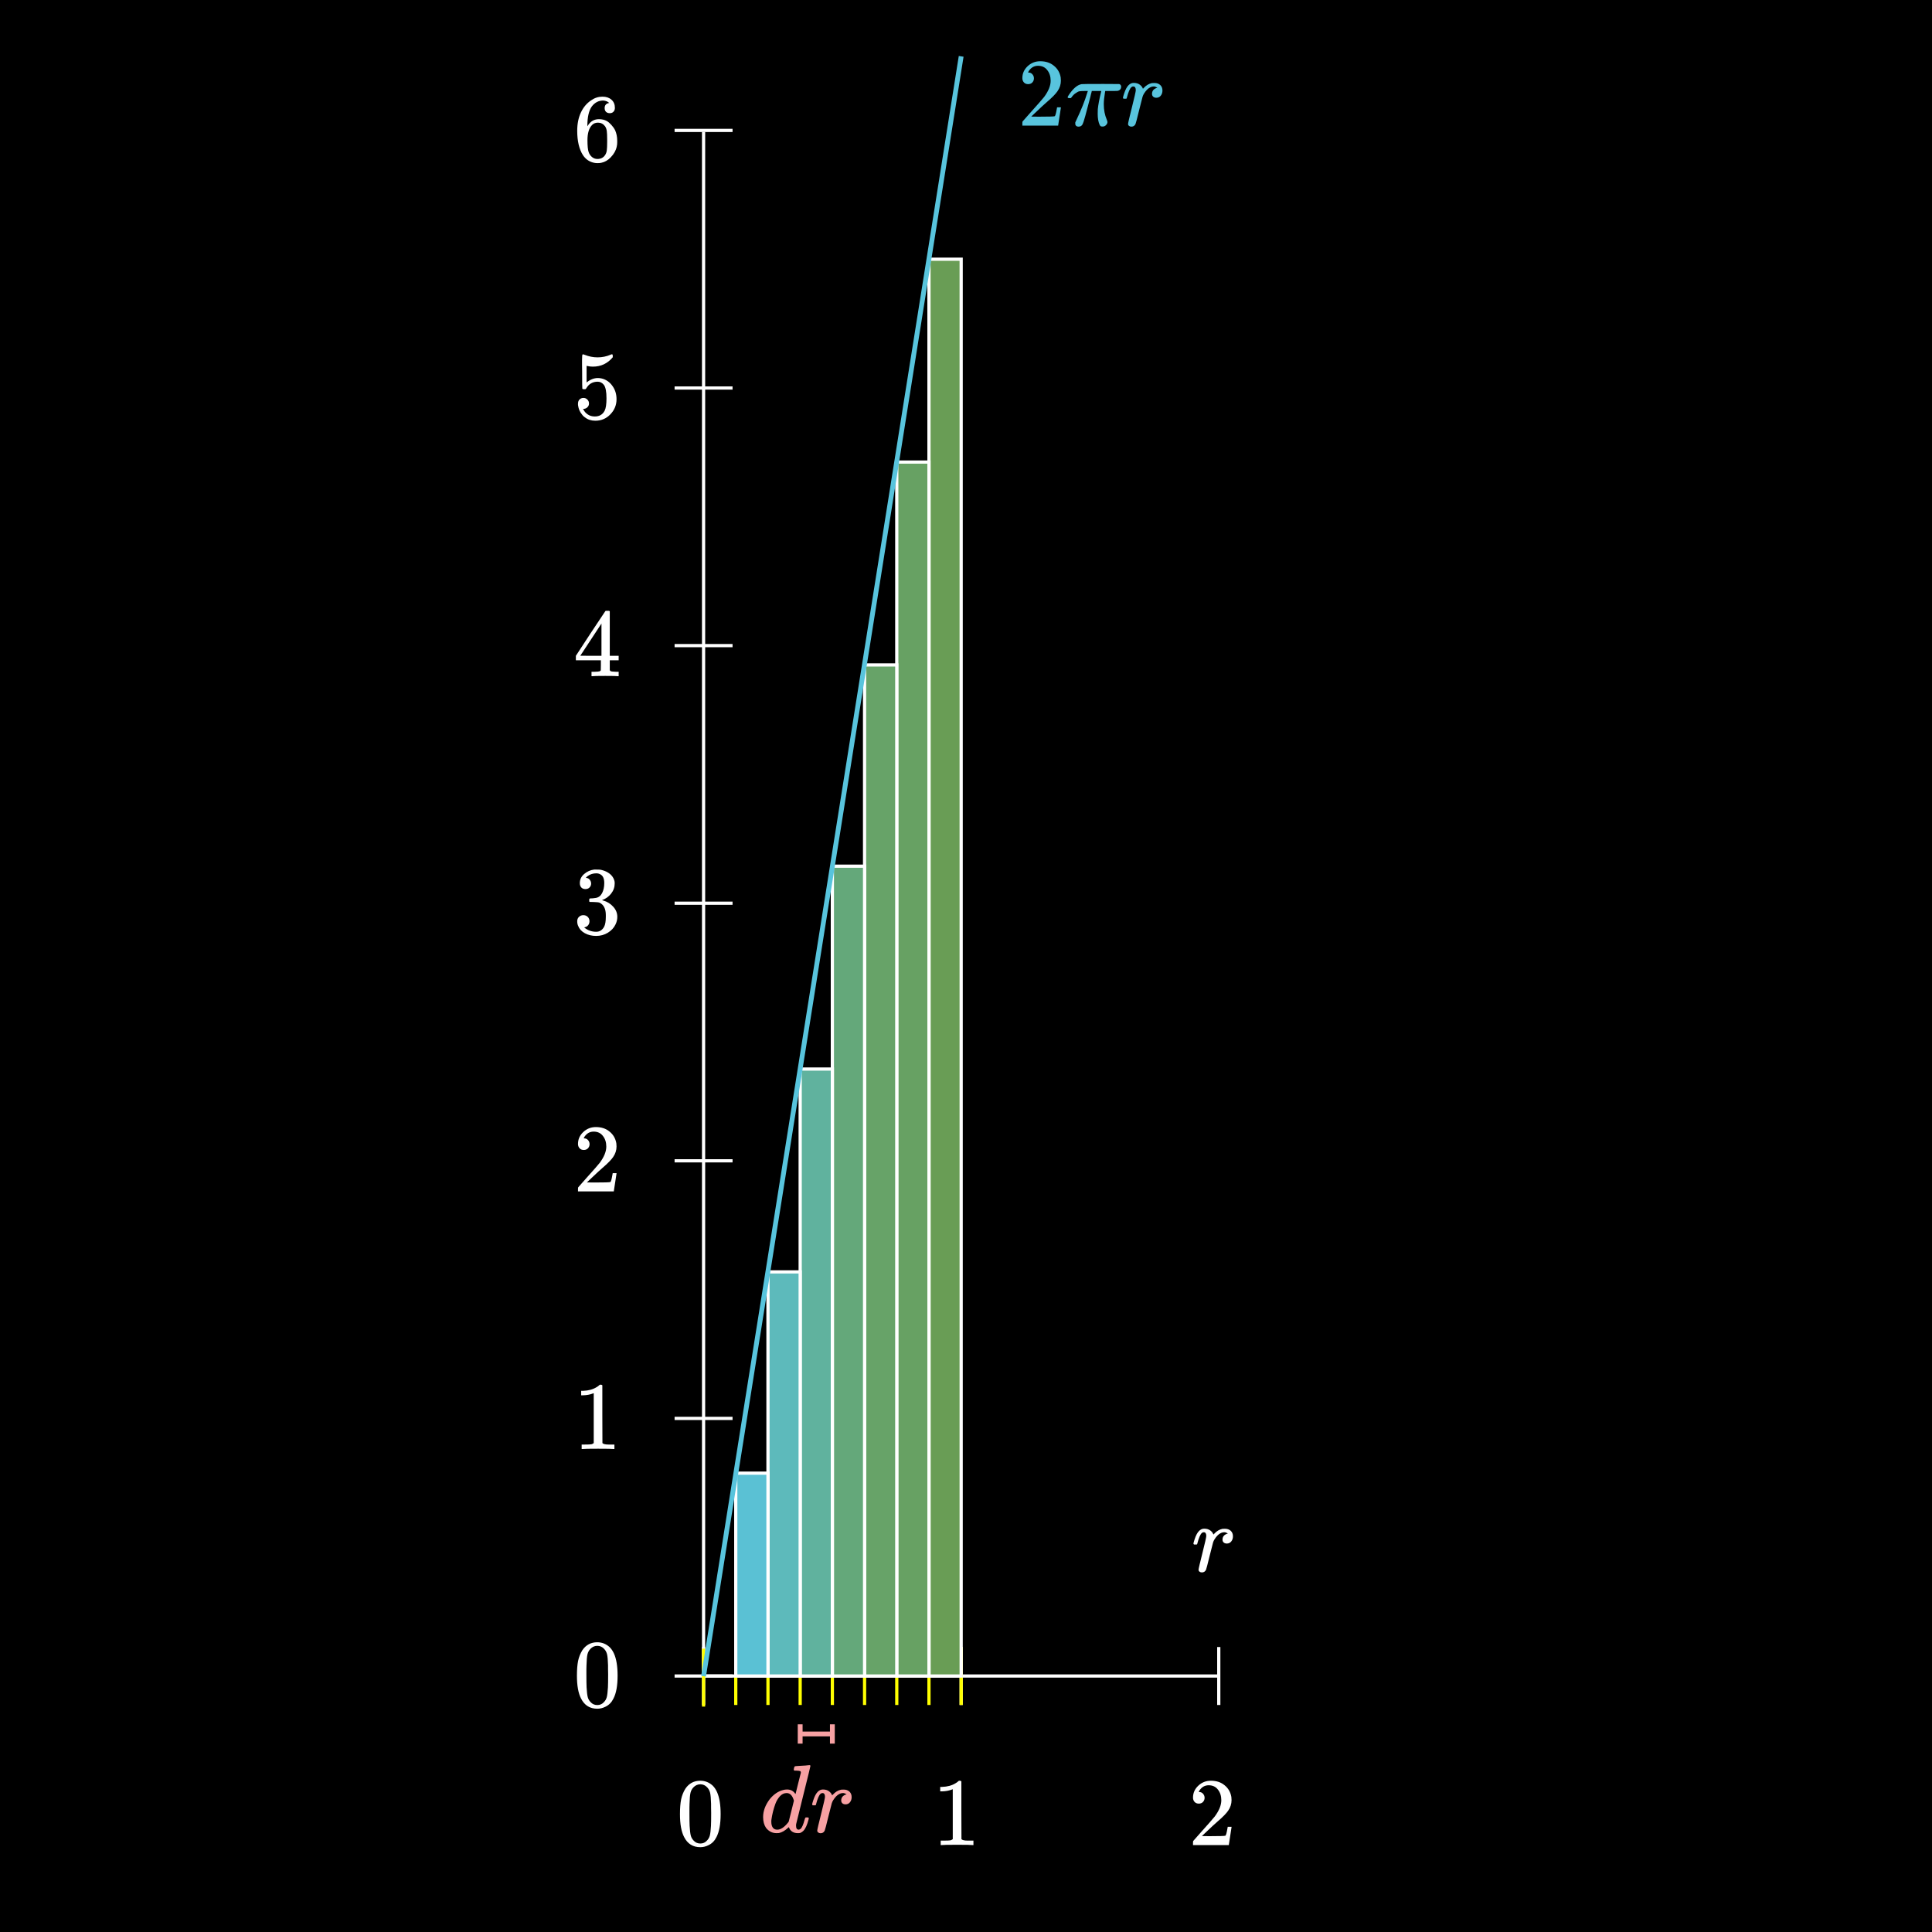
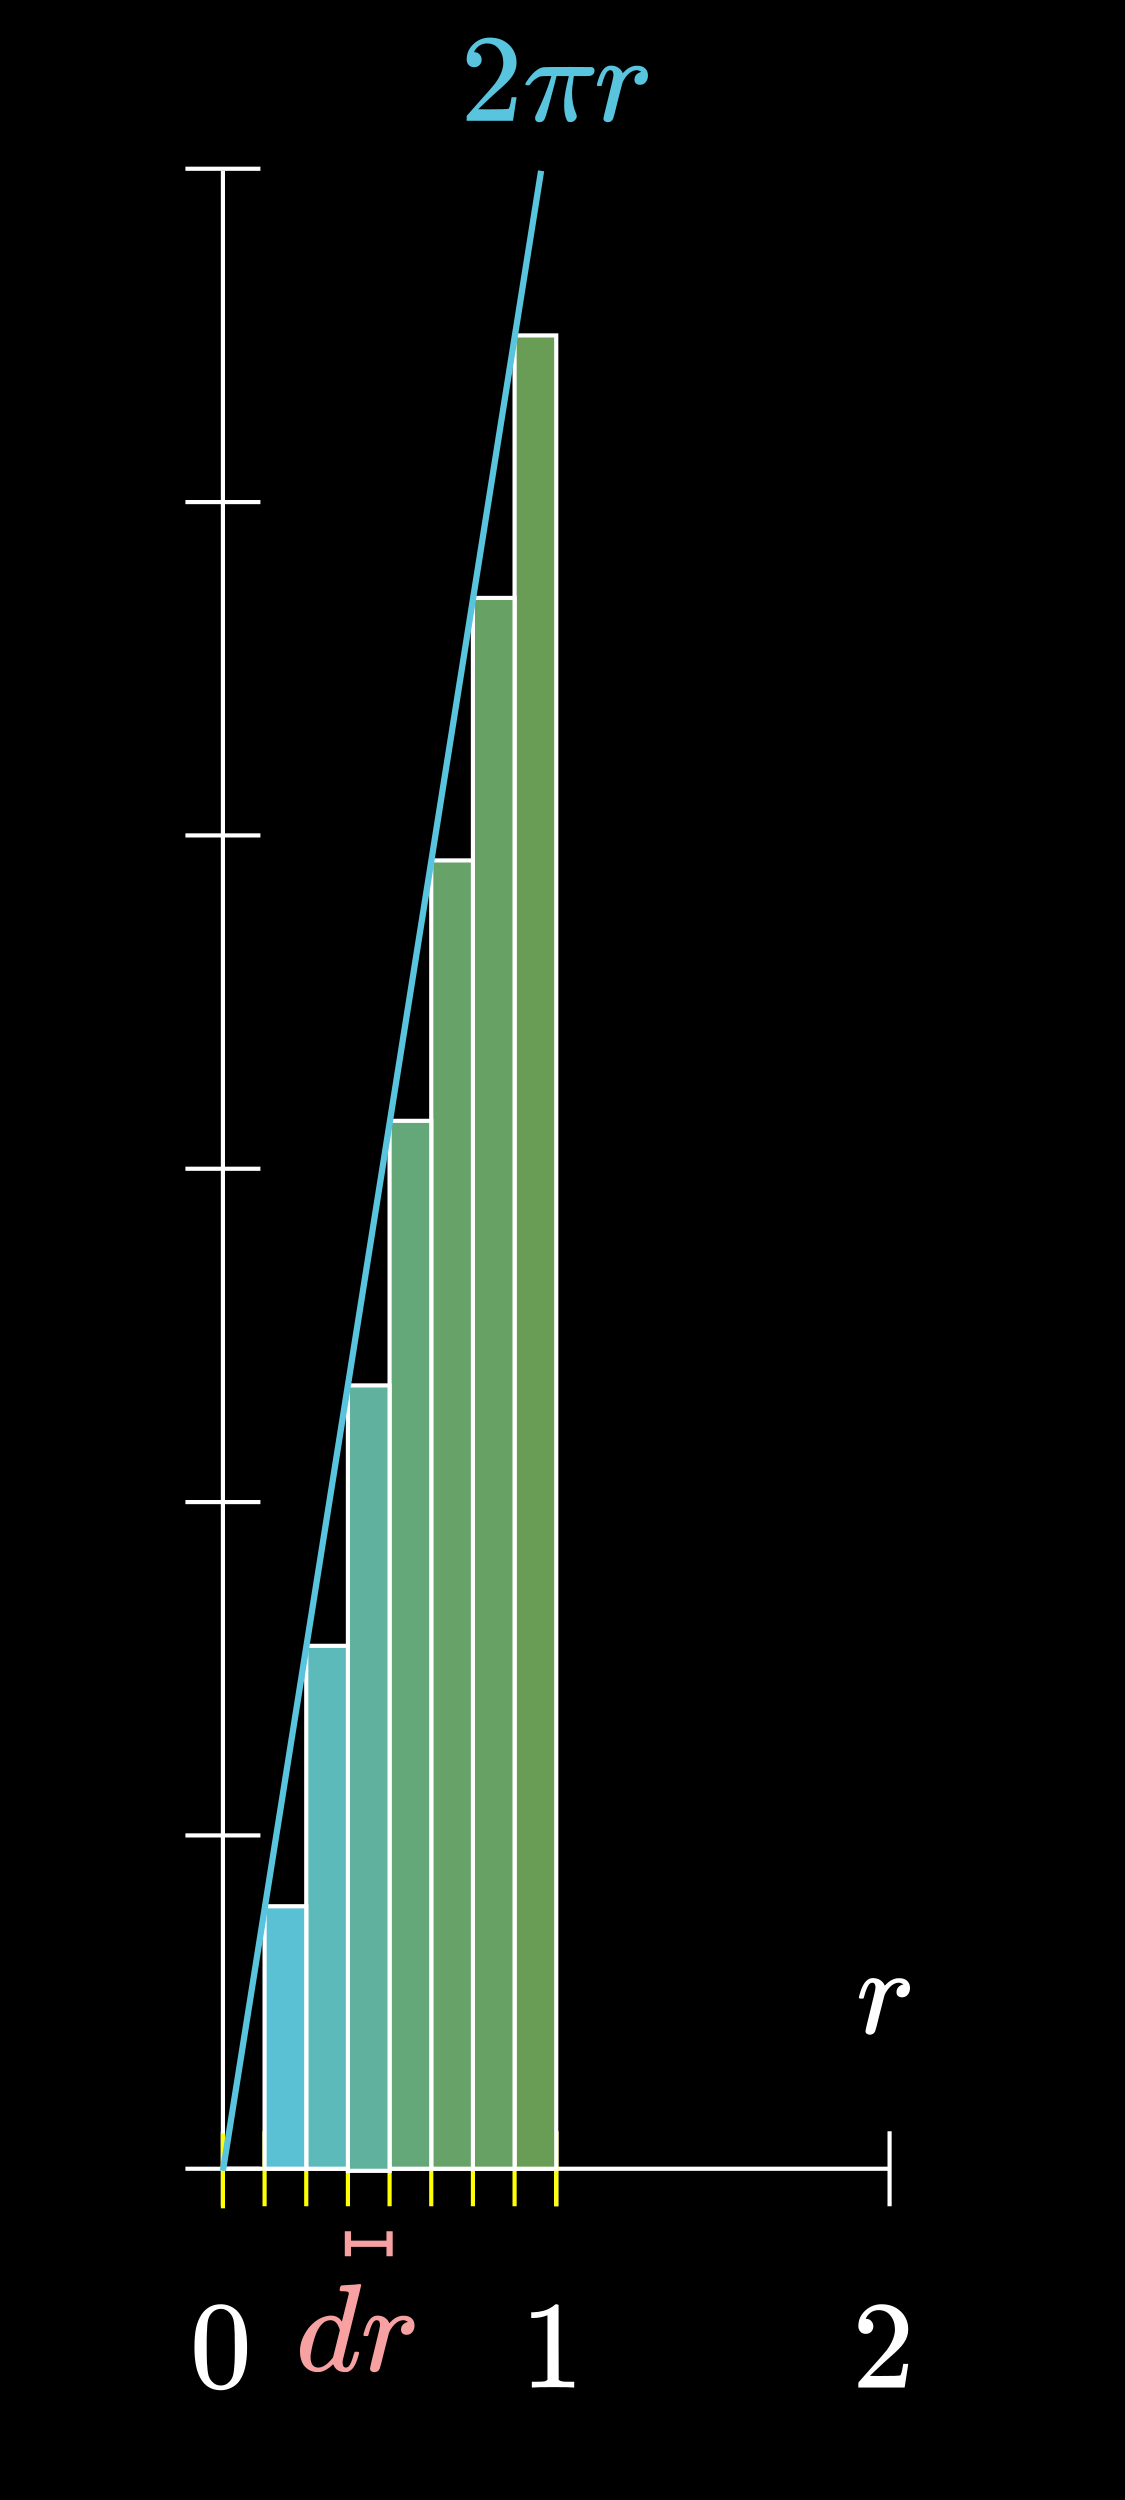
- <svg xmlns="http://www.w3.org/2000/svg" width="1200" height="1200" viewBox="0 0 1200 1200" fill="none">
-   <rect width="1200" height="1200" fill="black" />
-   <path d="M437 1041H757" stroke="white" stroke-width="2" />
-   <path d="M437 1041L437 82" stroke="white" stroke-width="2" />
-   <path d="M437 1023V1059" stroke="white" stroke-width="2" />
-   <path d="M757 1023V1059" stroke="white" stroke-width="2" />
-   <path d="M597 1023V1059" stroke="white" stroke-width="2" />
-   <path d="M419 1041H455" stroke="white" stroke-width="2" />
-   <path d="M419 881H455" stroke="white" stroke-width="2" />
-   <path d="M419 561H455" stroke="white" stroke-width="2" />
-   <path d="M419 241H455" stroke="white" stroke-width="2" />
-   <path d="M419 721H455" stroke="white" stroke-width="2" />
-   <path d="M419 401H455" stroke="white" stroke-width="2" />
-   <path d="M419 81H455" stroke="white" stroke-width="2" />
-   <path d="M746.48 976.66C745.92 976.66 745.44 976.5 745.04 976.18C744.64 975.9 744.44 975.5 744.44 974.98C744.44 974.46 745.24 971.02 746.84 964.66C748.44 958.3 749.24 954.76 749.24 954.04C749.24 952.48 748.72 951.7 747.68 951.7C747.24 951.7 746.86 951.84 746.54 952.12C745.58 952.88 744.62 955.1 743.66 958.78C743.66 958.82 743.64 958.9 743.6 959.02C743.56 959.1 743.52 959.16 743.48 959.2C743.48 959.2 743.46 959.22 743.42 959.26C743.38 959.3 743.3 959.32 743.18 959.32C743.1 959.32 743.02 959.32 742.94 959.32C742.86 959.32 742.7 959.32 742.46 959.32H741.62C741.38 959.08 741.26 958.9 741.26 958.78C741.26 958.46 741.52 957.52 742.04 955.96C742.8 953.64 743.7 951.96 744.74 950.92C745.7 949.96 746.76 949.48 747.92 949.48C749.48 949.48 750.76 949.86 751.76 950.62C752.64 951.3 753.22 952 753.5 952.72C753.58 952.96 753.64 953.1 753.68 953.14C753.72 953.14 753.88 952.98 754.16 952.66C755.64 951.02 757.34 950 759.26 949.6C759.5 949.56 760.02 949.54 760.82 949.54C762.3 949.54 763.5 949.96 764.42 950.8C765.34 951.64 765.8 952.78 765.8 954.22C765.8 955.5 765.44 956.58 764.72 957.46C764.04 958.3 763.12 958.72 761.96 958.72C761.2 958.72 760.56 958.5 760.04 958.06C759.56 957.62 759.32 957.04 759.32 956.32C759.32 954.36 760.44 953.08 762.68 952.48C761.8 951.96 761.08 951.7 760.52 951.7C759.68 951.7 758.88 951.9 758.12 952.3C756.8 952.94 755.54 954.22 754.34 956.14C753.94 956.78 753.64 957.44 753.44 958.12C753.24 958.8 752.56 961.46 751.4 966.1C750.04 971.7 749.26 974.68 749.06 975.04C748.54 976.12 747.68 976.66 746.48 976.66Z" fill="white" />
-   <path d="M744.6 1120.26C743.48 1120.26 742.6 1119.9 741.96 1119.18C741.32 1118.46 741 1117.58 741 1116.54C741 1113.66 742.08 1111.2 744.24 1109.16C746.44 1107.08 749.06 1106.04 752.1 1106.04C755.54 1106.04 758.38 1106.98 760.62 1108.86C762.9 1110.7 764.3 1113.12 764.82 1116.12C764.9 1116.84 764.94 1117.5 764.94 1118.1C764.94 1120.42 764.24 1122.6 762.84 1124.64C761.72 1126.32 759.46 1128.62 756.06 1131.54C754.62 1132.78 752.62 1134.62 750.06 1137.06L746.52 1140.42L751.08 1140.48C757.36 1140.48 760.7 1140.38 761.1 1140.18C761.26 1140.14 761.46 1139.72 761.7 1138.92C761.86 1138.48 762.14 1137.12 762.54 1134.84V1134.66H764.94V1134.84L763.26 1145.82V1146H741V1144.86C741 1144.06 741.04 1143.6 741.12 1143.48C741.16 1143.44 742.84 1141.54 746.16 1137.78C750.52 1132.94 753.32 1129.74 754.56 1128.18C757.24 1124.54 758.58 1121.2 758.58 1118.16C758.58 1115.52 757.88 1113.32 756.48 1111.56C755.12 1109.76 753.2 1108.86 750.72 1108.86C748.4 1108.86 746.52 1109.9 745.08 1111.98C745 1112.14 744.88 1112.36 744.72 1112.64C744.6 1112.84 744.54 1112.96 744.54 1113C744.54 1113.04 744.64 1113.06 744.84 1113.06C745.84 1113.06 746.64 1113.42 747.24 1114.14C747.88 1114.86 748.2 1115.7 748.2 1116.66C748.2 1117.66 747.86 1118.52 747.18 1119.24C746.54 1119.92 745.68 1120.26 744.6 1120.26Z" fill="white" />
-   <path d="M603.96 1146C603.28 1145.88 600.1 1145.82 594.42 1145.82C588.82 1145.82 585.68 1145.88 585 1146H584.28V1143.24H585.84C588.16 1143.24 589.66 1143.18 590.34 1143.06C590.66 1143.02 591.14 1142.78 591.78 1142.34V1111.32C591.7 1111.32 591.54 1111.38 591.3 1111.5C589.46 1112.22 587.4 1112.6 585.12 1112.64H583.98V1109.88H585.12C588.48 1109.76 591.28 1109 593.52 1107.6C594.24 1107.2 594.86 1106.74 595.38 1106.22C595.46 1106.1 595.7 1106.04 596.1 1106.04C596.5 1106.04 596.84 1106.16 597.12 1106.4V1124.34L597.18 1142.34C597.78 1142.94 599.08 1143.24 601.08 1143.24H603.06H604.62V1146H603.96Z" fill="white" />
-   <path d="M425.76 1110.9C428 1107.66 431.06 1106.04 434.94 1106.04C437.86 1106.04 440.42 1107.04 442.62 1109.04C443.7 1110.08 444.62 1111.44 445.38 1113.12C446.86 1116.44 447.6 1121 447.6 1126.8C447.6 1133 446.74 1137.74 445.02 1141.02C443.9 1143.34 442.26 1145.02 440.1 1146.06C438.42 1146.9 436.72 1147.32 435 1147.32C430.4 1147.32 427.04 1145.22 424.92 1141.02C423.2 1137.74 422.34 1133 422.34 1126.8C422.34 1123.08 422.58 1120.02 423.06 1117.62C423.58 1115.18 424.48 1112.94 425.76 1110.9ZM439.26 1110.18C438.1 1108.9 436.68 1108.26 435 1108.26C433.32 1108.26 431.88 1108.9 430.68 1110.18C429.8 1111.1 429.2 1112.22 428.88 1113.54C428.56 1114.86 428.36 1117.14 428.28 1120.38C428.28 1120.62 428.26 1121.4 428.22 1122.72C428.22 1124.04 428.22 1125.14 428.22 1126.02C428.22 1129.86 428.26 1132.54 428.34 1134.06C428.5 1136.86 428.74 1138.88 429.06 1140.12C429.38 1141.32 429.98 1142.36 430.86 1143.24C431.94 1144.44 433.32 1145.04 435 1145.04C436.64 1145.04 438 1144.44 439.08 1143.24C439.96 1142.36 440.56 1141.32 440.88 1140.12C441.2 1138.88 441.44 1136.86 441.6 1134.06C441.68 1132.54 441.72 1129.86 441.72 1126.02C441.72 1125.14 441.7 1124.04 441.66 1122.72C441.66 1121.4 441.66 1120.62 441.66 1120.38C441.58 1117.14 441.38 1114.86 441.06 1113.54C440.74 1112.22 440.14 1111.1 439.26 1110.18Z" fill="white" />
-   <path d="M361.76 1024.9C364 1021.66 367.06 1020.04 370.94 1020.04C373.86 1020.04 376.42 1021.04 378.62 1023.04C379.7 1024.08 380.62 1025.44 381.38 1027.12C382.86 1030.44 383.6 1035 383.6 1040.8C383.6 1047 382.74 1051.74 381.02 1055.02C379.9 1057.34 378.26 1059.02 376.1 1060.06C374.42 1060.9 372.72 1061.32 371 1061.32C366.4 1061.32 363.04 1059.22 360.92 1055.02C359.2 1051.74 358.34 1047 358.34 1040.8C358.34 1037.08 358.58 1034.02 359.06 1031.62C359.58 1029.18 360.48 1026.94 361.76 1024.9ZM375.26 1024.18C374.1 1022.9 372.68 1022.26 371 1022.26C369.32 1022.26 367.88 1022.9 366.68 1024.18C365.8 1025.1 365.2 1026.22 364.88 1027.54C364.56 1028.86 364.36 1031.14 364.28 1034.38C364.28 1034.62 364.26 1035.4 364.22 1036.72C364.22 1038.04 364.22 1039.14 364.22 1040.02C364.22 1043.86 364.26 1046.54 364.34 1048.06C364.5 1050.86 364.74 1052.88 365.06 1054.12C365.38 1055.32 365.98 1056.36 366.86 1057.24C367.94 1058.44 369.32 1059.04 371 1059.04C372.64 1059.04 374 1058.44 375.08 1057.24C375.96 1056.36 376.56 1055.32 376.88 1054.12C377.2 1052.88 377.44 1050.86 377.6 1048.06C377.68 1046.54 377.72 1043.86 377.72 1040.02C377.72 1039.14 377.7 1038.04 377.66 1036.72C377.66 1035.4 377.66 1034.62 377.66 1034.38C377.58 1031.14 377.38 1028.86 377.06 1027.54C376.74 1026.22 376.14 1025.1 375.26 1024.18Z" fill="white" />
-   <path d="M380.96 900C380.28 899.88 377.1 899.82 371.42 899.82C365.82 899.82 362.68 899.88 362 900H361.28V897.24H362.84C365.16 897.24 366.66 897.18 367.34 897.06C367.66 897.02 368.14 896.78 368.78 896.34V865.32C368.7 865.32 368.54 865.38 368.3 865.5C366.46 866.22 364.4 866.6 362.12 866.64H360.98V863.88H362.12C365.48 863.76 368.28 863 370.52 861.6C371.24 861.2 371.86 860.74 372.38 860.22C372.46 860.1 372.7 860.04 373.1 860.04C373.5 860.04 373.84 860.16 374.12 860.4V878.34L374.18 896.34C374.78 896.94 376.08 897.24 378.08 897.24H380.06H381.62V900H380.96Z" fill="white" />
-   <path d="M362.6 714.26C361.48 714.26 360.6 713.9 359.96 713.18C359.32 712.46 359 711.58 359 710.54C359 707.66 360.08 705.2 362.24 703.16C364.44 701.08 367.06 700.04 370.1 700.04C373.54 700.04 376.38 700.98 378.62 702.86C380.9 704.7 382.3 707.12 382.82 710.12C382.9 710.84 382.94 711.5 382.94 712.1C382.94 714.42 382.24 716.6 380.84 718.64C379.72 720.32 377.46 722.62 374.06 725.54C372.62 726.78 370.62 728.62 368.06 731.06L364.52 734.42L369.08 734.48C375.36 734.48 378.7 734.38 379.1 734.18C379.26 734.14 379.46 733.72 379.7 732.92C379.86 732.48 380.14 731.12 380.54 728.84V728.66H382.94V728.84L381.26 739.82V740H359V738.86C359 738.06 359.04 737.6 359.12 737.48C359.16 737.44 360.84 735.54 364.16 731.78C368.52 726.94 371.32 723.74 372.56 722.18C375.24 718.54 376.58 715.2 376.58 712.16C376.58 709.52 375.88 707.32 374.48 705.56C373.12 703.76 371.2 702.86 368.72 702.86C366.4 702.86 364.52 703.9 363.08 705.98C363 706.14 362.88 706.36 362.72 706.64C362.6 706.84 362.54 706.96 362.54 707C362.54 707.04 362.64 707.06 362.84 707.06C363.84 707.06 364.64 707.42 365.24 708.14C365.88 708.86 366.2 709.7 366.2 710.66C366.2 711.66 365.86 712.52 365.18 713.24C364.54 713.92 363.68 714.26 362.6 714.26Z" fill="white" />
-   <path d="M363.62 552.22C362.54 552.22 361.68 551.88 361.04 551.2C360.44 550.52 360.14 549.64 360.14 548.56C360.14 546.28 361.04 544.38 362.84 542.86C364.64 541.3 366.72 540.38 369.08 540.1H369.98C371.38 540.1 372.26 540.12 372.62 540.16C373.94 540.36 375.28 540.78 376.64 541.42C379.28 542.74 380.94 544.62 381.62 547.06C381.74 547.46 381.8 548 381.8 548.68C381.8 551.04 381.06 553.16 379.58 555.04C378.14 556.88 376.32 558.2 374.12 559C373.92 559.08 373.92 559.14 374.12 559.18C374.2 559.22 374.4 559.28 374.72 559.36C377.16 560.04 379.22 561.32 380.9 563.2C382.58 565.04 383.42 567.14 383.42 569.5C383.42 571.14 383.04 572.72 382.28 574.24C381.32 576.28 379.74 577.98 377.54 579.34C375.38 580.66 372.96 581.32 370.28 581.32C367.64 581.32 365.3 580.76 363.26 579.64C361.22 578.52 359.84 577.02 359.12 575.14C358.72 574.3 358.52 573.32 358.52 572.2C358.52 571.08 358.88 570.18 359.6 569.5C360.36 568.78 361.26 568.42 362.3 568.42C363.42 568.42 364.34 568.78 365.06 569.5C365.78 570.22 366.14 571.12 366.14 572.2C366.14 573.12 365.88 573.92 365.36 574.6C364.84 575.28 364.14 575.72 363.26 575.92L362.84 576.04C365 577.84 367.48 578.74 370.28 578.74C372.48 578.74 374.14 577.68 375.26 575.56C375.94 574.24 376.28 572.22 376.28 569.5V568.3C376.28 564.5 375 561.96 372.44 560.68C371.84 560.44 370.62 560.3 368.78 560.26L366.26 560.2L366.08 560.08C366 559.96 365.96 559.64 365.96 559.12C365.96 558.64 366.02 558.34 366.14 558.22C366.26 558.1 366.36 558.04 366.44 558.04C367.56 558.04 368.72 557.94 369.92 557.74C371.68 557.5 373.02 556.52 373.94 554.8C374.86 553.04 375.32 550.94 375.32 548.5C375.32 545.9 374.62 544.16 373.22 543.28C372.38 542.72 371.44 542.44 370.4 542.44C368.4 542.44 366.64 542.98 365.12 544.06C364.96 544.14 364.78 544.28 364.58 544.48C364.38 544.64 364.22 544.8 364.1 544.96L363.92 545.2C364.04 545.24 364.18 545.28 364.34 545.32C365.14 545.4 365.8 545.78 366.32 546.46C366.88 547.14 367.16 547.92 367.16 548.8C367.16 549.76 366.82 550.58 366.14 551.26C365.5 551.9 364.66 552.22 363.62 552.22Z" fill="white" />
-   <path d="M383.72 420C383.16 419.88 380.58 419.82 375.98 419.82C371.18 419.82 368.5 419.88 367.94 420H367.4V417.24H369.26C370.98 417.2 372.04 417.1 372.44 416.94C372.76 416.86 373 416.66 373.16 416.34C373.2 416.26 373.22 415.18 373.22 413.1V410.1H357.68V407.34L366.74 393.48C372.86 384.2 375.96 379.54 376.04 379.5C376.12 379.42 376.54 379.38 377.3 379.38H378.38L378.74 379.74V407.34H384.26V410.1H378.74V413.16C378.74 414.8 378.74 415.76 378.74 416.04C378.78 416.32 378.9 416.56 379.1 416.76C379.42 417.04 380.56 417.2 382.52 417.24H384.26V420H383.72ZM373.58 407.34V387.3L360.44 407.28L366.98 407.34H373.58Z" fill="white" />
-   <path d="M362.42 247.16C363.38 247.16 364.18 247.5 364.82 248.18C365.5 248.82 365.84 249.64 365.84 250.64C365.84 251.56 365.5 252.34 364.82 252.98C364.14 253.62 363.38 253.94 362.54 253.94H362.12L362.3 254.24C362.9 255.52 363.82 256.58 365.06 257.42C366.3 258.26 367.76 258.68 369.44 258.68C372.28 258.68 374.32 257.48 375.56 255.08C376.32 253.6 376.7 251.04 376.7 247.4C376.7 243.28 376.16 240.5 375.08 239.06C374.04 237.74 372.76 237.08 371.24 237.08C368.12 237.08 365.76 238.44 364.16 241.16C364 241.44 363.84 241.62 363.68 241.7C363.56 241.74 363.28 241.76 362.84 241.76C362.16 241.76 361.78 241.64 361.7 241.4C361.62 241.24 361.58 237.74 361.58 230.9C361.58 229.7 361.56 228.28 361.52 226.64C361.52 225 361.52 223.96 361.52 223.52C361.52 221.28 361.64 220.16 361.88 220.16C361.96 220.08 362.04 220.04 362.12 220.04L363.2 220.4C365.8 221.44 368.46 221.96 371.18 221.96C374.02 221.96 376.74 221.4 379.34 220.28C379.66 220.12 379.92 220.04 380.12 220.04C380.44 220.04 380.6 220.4 380.6 221.12V221.9C377.36 225.78 373.26 227.72 368.3 227.72C367.06 227.72 365.94 227.6 364.94 227.36L364.34 227.24V237.56C366.62 235.72 368.96 234.8 371.36 234.8C372.12 234.8 372.94 234.9 373.82 235.1C376.5 235.78 378.68 237.3 380.36 239.66C382.08 242.02 382.94 244.78 382.94 247.94C382.94 251.58 381.66 254.72 379.1 257.36C376.58 260 373.46 261.32 369.74 261.32C367.22 261.32 365.08 260.62 363.32 259.22C362.56 258.74 361.9 258.08 361.34 257.24C360.14 255.8 359.38 254.02 359.06 251.9C359.06 251.78 359.04 251.6 359 251.36C359 251.08 359 250.88 359 250.76C359 249.64 359.32 248.76 359.96 248.12C360.6 247.48 361.42 247.16 362.42 247.16Z" fill="white" />
-   <path d="M378.38 63.94C377.5 63.06 376.26 62.56 374.66 62.44C371.86 62.44 369.52 63.64 367.64 66.04C365.76 68.64 364.82 72.68 364.82 78.16L364.88 78.4L365.36 77.62C367 75.22 369.22 74.02 372.02 74.02C373.86 74.02 375.48 74.4 376.88 75.16C377.84 75.72 378.8 76.54 379.76 77.62C380.72 78.66 381.5 79.78 382.1 80.98C382.94 82.94 383.36 85.08 383.36 87.4V88.48C383.36 89.4 383.26 90.26 383.06 91.06C382.58 93.42 381.34 95.64 379.34 97.72C377.62 99.52 375.7 100.64 373.58 101.08C372.94 101.24 372.14 101.32 371.18 101.32C370.42 101.32 369.74 101.26 369.14 101.14C366.18 100.58 363.82 98.98 362.06 96.34C359.7 92.62 358.52 87.58 358.52 81.22C358.52 76.9 359.28 73.12 360.8 69.88C362.32 66.64 364.44 64.12 367.16 62.32C369.32 60.8 371.66 60.04 374.18 60.04C376.5 60.04 378.36 60.66 379.76 61.9C381.2 63.14 381.92 64.84 381.92 67C381.92 68 381.62 68.8 381.02 69.4C380.46 70 379.7 70.3 378.74 70.3C377.78 70.3 377 70.02 376.4 69.46C375.84 68.9 375.56 68.12 375.56 67.12C375.56 65.32 376.5 64.26 378.38 63.94ZM375.74 78.34C374.62 76.9 373.18 76.18 371.42 76.18C369.94 76.18 368.74 76.64 367.82 77.56C365.86 79.52 364.88 82.68 364.88 87.04C364.88 90.6 365.12 93.06 365.6 94.42C366 95.62 366.68 96.64 367.64 97.48C368.6 98.32 369.74 98.74 371.06 98.74C373.1 98.74 374.66 97.98 375.74 96.46C376.34 95.62 376.72 94.62 376.88 93.46C377.04 92.3 377.12 90.62 377.12 88.42V87.46V86.5C377.12 84.22 377.04 82.5 376.88 81.34C376.72 80.18 376.34 79.18 375.74 78.34Z" fill="white" />
-   <path d="M437 1024V1060" stroke="#FFFF00" stroke-width="2" />
-   <path d="M457 1023V1059" stroke="#FFFF00" stroke-width="2" />
-   <path d="M577 1023V1059" stroke="#FFFF00" stroke-width="2" />
-   <path d="M477 1023V1059" stroke="#FFFF00" stroke-width="2" />
-   <path d="M597 1023V1059" stroke="#FFFF00" stroke-width="2" />
-   <path d="M497 1023V1059" stroke="#FFFF00" stroke-width="2" />
-   <path d="M517 1023V1059" stroke="#FFFF00" stroke-width="2" />
-   <path d="M537 1023V1059" stroke="#FFFF00" stroke-width="2" />
-   <path d="M557 1023V1059" stroke="#FFFF00" stroke-width="2" />
-   <rect x="577" y="161" width="20" height="880" fill="#699D55" stroke="white" stroke-width="2" />
-   <rect x="557" y="287" width="20" height="754" fill="#67A163" stroke="white" stroke-width="2" />
-   <rect x="537" y="413" width="20" height="628" fill="#67A368" stroke="white" stroke-width="2" />
-   <rect x="517" y="538" width="20" height="503" fill="#64A87A" stroke="white" stroke-width="2" />
-   <rect x="497" y="664" width="20" height="377" fill="#60B29E" stroke="white" stroke-width="2" />
-   <rect x="477" y="790" width="20" height="251" fill="#5DBABB" stroke="white" stroke-width="2" />
-   <rect x="457" y="915" width="20" height="126" fill="#5AC1D4" stroke="white" stroke-width="2" />
-   <path d="M497 1083V1071V1077H517V1083V1071" stroke="#F7A1A3" stroke-width="3" />
-   <path d="M498.28 1096.72C498.88 1096.68 499.56 1096.64 500.32 1096.6C501.08 1096.52 501.64 1096.46 502 1096.42C502.4 1096.38 502.62 1096.36 502.66 1096.36C503.14 1096.36 503.38 1096.52 503.38 1096.84C503.38 1097.12 501.9 1103.18 498.94 1115.02C496.02 1126.82 494.54 1132.82 494.5 1133.02C494.46 1133.22 494.44 1133.52 494.44 1133.92C494.44 1135.6 495 1136.44 496.12 1136.44C496.48 1136.4 496.88 1136.22 497.32 1135.9C498.16 1135.1 498.98 1133.18 499.78 1130.14C500.02 1129.34 500.22 1128.92 500.38 1128.88C500.46 1128.84 500.66 1128.82 500.98 1128.82H501.22C501.98 1128.82 502.36 1128.98 502.36 1129.3C502.36 1129.46 502.3 1129.78 502.18 1130.26C501.3 1133.62 500.22 1135.94 498.94 1137.22C498.42 1137.74 497.78 1138.16 497.02 1138.48C496.7 1138.56 496.22 1138.6 495.58 1138.6C493.06 1138.6 491.3 1137.62 490.3 1135.66C490.1 1135.14 490 1134.9 490 1134.94C489.96 1134.9 489.88 1134.92 489.76 1135C489.68 1135.08 489.6 1135.16 489.52 1135.24C487.6 1137.04 485.7 1138.14 483.82 1138.54C483.58 1138.58 483.08 1138.6 482.32 1138.6C479.68 1138.6 477.5 1137.5 475.78 1135.3C474.58 1133.54 473.98 1131.3 473.98 1128.58C473.98 1124.86 475.34 1121.18 478.06 1117.54C480.54 1114.5 483.3 1112.6 486.34 1111.84C487.18 1111.6 488 1111.48 488.8 1111.48C491 1111.48 492.68 1112.32 493.84 1114C494.04 1114.24 494.14 1114.32 494.14 1114.24C494.18 1114.08 494.72 1111.9 495.76 1107.7C496.84 1103.46 497.4 1101.24 497.44 1101.04C497.44 1100.56 497.32 1100.24 497.08 1100.08C496.64 1099.92 495.84 1099.82 494.68 1099.78H493.42C493.18 1099.54 493.04 1099.38 493 1099.3C493 1099.22 493.06 1098.84 493.18 1098.16C493.38 1097.4 493.64 1097.02 493.96 1097.02C494 1097.02 494.2 1097 494.56 1096.96C494.96 1096.92 495.5 1096.88 496.18 1096.84C496.9 1096.8 497.6 1096.76 498.28 1096.72ZM493.12 1118.44C492.24 1115.28 490.74 1113.7 488.62 1113.7C487.02 1113.7 485.6 1114.38 484.36 1115.74C483.16 1117.1 482.24 1118.66 481.6 1120.42C480.44 1123.58 479.62 1126.86 479.14 1130.26C479.14 1130.38 479.12 1130.6 479.08 1130.92C479.08 1131.24 479.08 1131.48 479.08 1131.64C479.08 1133.08 479.38 1134.24 479.98 1135.12C480.62 1136 481.54 1136.44 482.74 1136.44C484.86 1136.44 487.08 1135 489.4 1132.12L489.88 1131.46C490.24 1130.02 490.78 1127.86 491.5 1124.98C492.22 1122.06 492.76 1119.88 493.12 1118.44ZM509.652 1138.66C509.092 1138.66 508.612 1138.5 508.212 1138.18C507.812 1137.9 507.612 1137.5 507.612 1136.98C507.612 1136.46 508.412 1133.02 510.012 1126.66C511.612 1120.3 512.412 1116.76 512.412 1116.04C512.412 1114.48 511.892 1113.7 510.852 1113.7C510.412 1113.7 510.032 1113.84 509.712 1114.12C508.752 1114.88 507.792 1117.1 506.832 1120.78C506.832 1120.82 506.812 1120.9 506.772 1121.02C506.732 1121.1 506.692 1121.16 506.652 1121.2C506.652 1121.2 506.632 1121.22 506.592 1121.26C506.552 1121.3 506.472 1121.32 506.352 1121.32C506.272 1121.32 506.192 1121.32 506.112 1121.32C506.032 1121.32 505.872 1121.32 505.632 1121.32H504.792C504.552 1121.08 504.432 1120.9 504.432 1120.78C504.432 1120.46 504.692 1119.52 505.212 1117.96C505.972 1115.64 506.872 1113.96 507.912 1112.92C508.872 1111.96 509.932 1111.48 511.092 1111.48C512.652 1111.48 513.932 1111.86 514.932 1112.62C515.812 1113.3 516.392 1114 516.672 1114.72C516.752 1114.96 516.812 1115.1 516.852 1115.14C516.892 1115.14 517.052 1114.98 517.332 1114.66C518.812 1113.02 520.512 1112 522.432 1111.6C522.672 1111.56 523.192 1111.54 523.992 1111.54C525.472 1111.54 526.672 1111.96 527.592 1112.8C528.512 1113.64 528.972 1114.78 528.972 1116.22C528.972 1117.5 528.612 1118.58 527.892 1119.46C527.212 1120.3 526.292 1120.72 525.132 1120.72C524.372 1120.72 523.732 1120.5 523.212 1120.06C522.732 1119.62 522.492 1119.04 522.492 1118.32C522.492 1116.36 523.612 1115.08 525.852 1114.48C524.972 1113.96 524.252 1113.7 523.692 1113.7C522.852 1113.7 522.052 1113.9 521.292 1114.3C519.972 1114.94 518.712 1116.22 517.512 1118.14C517.112 1118.78 516.812 1119.44 516.612 1120.12C516.412 1120.8 515.732 1123.46 514.572 1128.1C513.212 1133.7 512.432 1136.68 512.232 1137.04C511.712 1138.12 510.852 1138.66 509.652 1138.66Z" fill="#F7A1A3" />
-   <path d="M437 1041.13L597 35" stroke="#58C4DD" stroke-width="3" />
-   <path d="M638.6 52.26C637.48 52.26 636.6 51.9 635.96 51.18C635.32 50.46 635 49.58 635 48.54C635 45.66 636.08 43.2 638.24 41.16C640.44 39.08 643.06 38.04 646.1 38.04C649.54 38.04 652.38 38.98 654.62 40.86C656.9 42.7 658.3 45.12 658.82 48.12C658.9 48.84 658.94 49.5 658.94 50.1C658.94 52.42 658.24 54.6 656.84 56.64C655.72 58.32 653.46 60.62 650.06 63.54C648.62 64.78 646.62 66.62 644.06 69.06L640.52 72.42L645.08 72.48C651.36 72.48 654.7 72.38 655.1 72.18C655.26 72.14 655.46 71.72 655.7 70.92C655.86 70.48 656.14 69.12 656.54 66.84V66.66H658.94V66.84L657.26 77.82V78H635V76.86C635 76.06 635.04 75.6 635.12 75.48C635.16 75.44 636.84 73.54 640.16 69.78C644.52 64.94 647.32 61.74 648.56 60.18C651.24 56.54 652.58 53.2 652.58 50.16C652.58 47.52 651.88 45.32 650.48 43.56C649.12 41.76 647.2 40.86 644.72 40.86C642.4 40.86 640.52 41.9 639.08 43.98C639 44.14 638.88 44.36 638.72 44.64C638.6 44.84 638.54 44.96 638.54 45C638.54 45.04 638.64 45.06 638.84 45.06C639.84 45.06 640.64 45.42 641.24 46.14C641.88 46.86 642.2 47.7 642.2 48.66C642.2 49.66 641.86 50.52 641.18 51.24C640.54 51.92 639.68 52.26 638.6 52.26ZM687.86 75.78C687.86 76.46 687.56 77.1 686.96 77.7C686.4 78.3 685.7 78.6 684.86 78.6C684.26 78.6 683.84 78.52 683.6 78.36C683.4 78.2 683.18 77.88 682.94 77.4C682.18 75.64 681.8 73.42 681.8 70.74C681.8 69.3 681.82 68.34 681.86 67.86C682.14 65.1 682.76 61.76 683.72 57.84C683.92 57.04 684.02 56.6 684.02 56.52H678.14L678.08 56.76C678.08 56.8 678.04 56.98 677.96 57.3C677.88 57.58 677.76 58.02 677.6 58.62C677.48 59.18 677.36 59.7 677.24 60.18C674.6 70.46 673.02 76.06 672.5 76.98C672.02 78.1 671.16 78.66 669.92 78.66C669 78.66 668.36 78.32 668 77.64C667.92 77.44 667.88 77.12 667.88 76.68V76.02L668.66 74.34C671.66 68.02 673.84 62.56 675.2 57.96L675.68 56.52H673.76C672.16 56.52 671.04 56.58 670.4 56.7C669.8 56.82 669.06 57.2 668.18 57.84C667.22 58.44 666.38 59.26 665.66 60.3C665.46 60.62 665.3 60.82 665.18 60.9C665.06 60.94 664.76 60.96 664.28 60.96C663.52 60.96 663.14 60.76 663.14 60.36C663.14 60.2 663.34 59.8 663.74 59.16C666.5 54.96 669.2 52.66 671.84 52.26C672.12 52.18 676.62 52.14 685.34 52.14C691.74 52.14 695.02 52.16 695.18 52.2C695.98 52.48 696.38 53.04 696.38 53.88C696.38 55.12 695.74 55.96 694.46 56.4C694.22 56.48 692.84 56.52 690.32 56.52H686.48L686.3 57.54C685.82 60.42 685.58 62.8 685.58 64.68C685.58 68.24 686.2 71.46 687.44 74.34C687.72 75.06 687.86 75.54 687.86 75.78ZM702.699 78.66C702.139 78.66 701.659 78.5 701.259 78.18C700.859 77.9 700.659 77.5 700.659 76.98C700.659 76.46 701.459 73.02 703.059 66.66C704.659 60.3 705.459 56.76 705.459 56.04C705.459 54.48 704.939 53.7 703.899 53.7C703.459 53.7 703.079 53.84 702.759 54.12C701.799 54.88 700.839 57.1 699.879 60.78C699.879 60.82 699.859 60.9 699.819 61.02C699.779 61.1 699.739 61.16 699.699 61.2C699.699 61.2 699.679 61.22 699.639 61.26C699.599 61.3 699.519 61.32 699.399 61.32C699.319 61.32 699.239 61.32 699.159 61.32C699.079 61.32 698.919 61.32 698.679 61.32H697.839C697.599 61.08 697.479 60.9 697.479 60.78C697.479 60.46 697.739 59.52 698.259 57.96C699.019 55.64 699.919 53.96 700.959 52.92C701.919 51.96 702.979 51.48 704.139 51.48C705.699 51.48 706.979 51.86 707.979 52.62C708.859 53.3 709.439 54 709.719 54.72C709.799 54.96 709.859 55.1 709.899 55.14C709.939 55.14 710.099 54.98 710.379 54.66C711.859 53.02 713.559 52 715.479 51.6C715.719 51.56 716.239 51.54 717.039 51.54C718.519 51.54 719.719 51.96 720.639 52.8C721.559 53.64 722.019 54.78 722.019 56.22C722.019 57.5 721.659 58.58 720.939 59.46C720.259 60.3 719.339 60.72 718.179 60.72C717.419 60.72 716.779 60.5 716.259 60.06C715.779 59.62 715.539 59.04 715.539 58.32C715.539 56.36 716.659 55.08 718.899 54.48C718.019 53.96 717.299 53.7 716.739 53.7C715.899 53.7 715.099 53.9 714.339 54.3C713.019 54.94 711.759 56.22 710.559 58.14C710.159 58.78 709.859 59.44 709.659 60.12C709.459 60.8 708.779 63.46 707.619 68.1C706.259 73.7 705.479 76.68 705.279 77.04C704.759 78.12 703.899 78.66 702.699 78.66Z" fill="#58C4DD" />
+ <svg xmlns="http://www.w3.org/2000/svg" width="540" height="1200" viewBox="0 0 540 1200" fill="none">
+   <rect width="540" height="1200" fill="black" />
+   <path d="M107 1041H427" stroke="white" stroke-width="2" />
+   <path d="M107 1041L107 82" stroke="white" stroke-width="2" />
+   <path d="M107 1023V1059" stroke="white" stroke-width="2" />
+   <path d="M427 1023V1059" stroke="white" stroke-width="2" />
+   <path d="M267 1023V1059" stroke="white" stroke-width="2" />
+   <path d="M89 1041H125" stroke="white" stroke-width="2" />
+   <path d="M89 881H125" stroke="white" stroke-width="2" />
+   <path d="M89 561H125" stroke="white" stroke-width="2" />
+   <path d="M89 241H125" stroke="white" stroke-width="2" />
+   <path d="M89 721H125" stroke="white" stroke-width="2" />
+   <path d="M89 401H125" stroke="white" stroke-width="2" />
+   <path d="M89 81H125" stroke="white" stroke-width="2" />
+   <path d="M96.76 1110.9C99 1107.66 102.06 1106.04 105.94 1106.04C108.86 1106.04 111.42 1107.04 113.62 1109.04C114.7 1110.08 115.62 1111.44 116.38 1113.12C117.86 1116.44 118.6 1121 118.6 1126.8C118.6 1133 117.74 1137.74 116.02 1141.02C114.9 1143.34 113.26 1145.02 111.1 1146.06C109.42 1146.9 107.72 1147.32 106 1147.32C101.4 1147.32 98.04 1145.22 95.92 1141.02C94.2 1137.74 93.34 1133 93.34 1126.8C93.34 1123.08 93.58 1120.02 94.06 1117.62C94.58 1115.18 95.48 1112.94 96.76 1110.9ZM110.26 1110.18C109.1 1108.9 107.68 1108.26 106 1108.26C104.32 1108.26 102.88 1108.9 101.68 1110.18C100.8 1111.1 100.2 1112.22 99.88 1113.54C99.56 1114.86 99.36 1117.14 99.28 1120.38C99.28 1120.62 99.26 1121.4 99.22 1122.72C99.22 1124.04 99.22 1125.14 99.22 1126.02C99.22 1129.86 99.26 1132.54 99.34 1134.06C99.5 1136.86 99.74 1138.88 100.06 1140.12C100.38 1141.32 100.98 1142.36 101.86 1143.24C102.94 1144.44 104.32 1145.04 106 1145.04C107.64 1145.04 109 1144.44 110.08 1143.24C110.96 1142.36 111.56 1141.32 111.88 1140.12C112.2 1138.88 112.44 1136.86 112.6 1134.06C112.68 1132.54 112.72 1129.86 112.72 1126.02C112.72 1125.14 112.7 1124.04 112.66 1122.72C112.66 1121.4 112.66 1120.62 112.66 1120.38C112.58 1117.14 112.38 1114.86 112.06 1113.54C111.74 1112.22 111.14 1111.1 110.26 1110.18Z" fill="white" />
+   <path d="M274.96 1146C274.28 1145.88 271.1 1145.82 265.42 1145.82C259.82 1145.82 256.68 1145.88 256 1146H255.28V1143.24H256.84C259.16 1143.24 260.66 1143.18 261.34 1143.06C261.66 1143.02 262.14 1142.78 262.78 1142.34V1111.32C262.7 1111.32 262.54 1111.38 262.3 1111.5C260.46 1112.22 258.4 1112.6 256.12 1112.64H254.98V1109.88H256.12C259.48 1109.76 262.28 1109 264.52 1107.6C265.24 1107.2 265.86 1106.74 266.38 1106.22C266.46 1106.1 266.7 1106.04 267.1 1106.04C267.5 1106.04 267.84 1106.16 268.12 1106.4V1124.34L268.18 1142.34C268.78 1142.94 270.08 1143.24 272.08 1143.24H274.06H275.62V1146H274.96Z" fill="white" />
+   <path d="M415.6 1120.26C414.48 1120.26 413.6 1119.9 412.96 1119.18C412.32 1118.46 412 1117.58 412 1116.54C412 1113.66 413.08 1111.2 415.24 1109.16C417.44 1107.08 420.06 1106.04 423.1 1106.04C426.54 1106.04 429.38 1106.98 431.62 1108.86C433.9 1110.7 435.3 1113.12 435.82 1116.12C435.9 1116.84 435.94 1117.5 435.94 1118.1C435.94 1120.42 435.24 1122.6 433.84 1124.64C432.72 1126.32 430.46 1128.62 427.06 1131.54C425.62 1132.78 423.62 1134.62 421.06 1137.06L417.52 1140.42L422.08 1140.48C428.36 1140.48 431.7 1140.38 432.1 1140.18C432.26 1140.14 432.46 1139.72 432.7 1138.92C432.86 1138.48 433.14 1137.12 433.54 1134.84V1134.66H435.94V1134.84L434.26 1145.82V1146H412V1144.86C412 1144.06 412.04 1143.6 412.12 1143.48C412.16 1143.44 413.84 1141.54 417.16 1137.78C421.52 1132.94 424.32 1129.74 425.56 1128.18C428.24 1124.54 429.58 1121.2 429.58 1118.16C429.58 1115.52 428.88 1113.32 427.48 1111.56C426.12 1109.76 424.2 1108.86 421.72 1108.86C419.4 1108.86 417.52 1109.9 416.08 1111.98C416 1112.14 415.88 1112.36 415.72 1112.64C415.6 1112.84 415.54 1112.96 415.54 1113C415.54 1113.04 415.64 1113.06 415.84 1113.06C416.84 1113.06 417.64 1113.42 418.24 1114.14C418.88 1114.86 419.2 1115.7 419.2 1116.66C419.2 1117.66 418.86 1118.52 418.18 1119.24C417.54 1119.92 416.68 1120.26 415.6 1120.26Z" fill="white" />
+   <path d="M417.48 976.66C416.92 976.66 416.44 976.5 416.04 976.18C415.64 975.9 415.44 975.5 415.44 974.98C415.44 974.46 416.24 971.02 417.84 964.66C419.44 958.3 420.24 954.76 420.24 954.04C420.24 952.48 419.72 951.7 418.68 951.7C418.24 951.7 417.86 951.84 417.54 952.12C416.58 952.88 415.62 955.1 414.66 958.78C414.66 958.82 414.64 958.9 414.6 959.02C414.56 959.1 414.52 959.16 414.48 959.2C414.48 959.2 414.46 959.22 414.42 959.26C414.38 959.3 414.3 959.32 414.18 959.32C414.1 959.32 414.02 959.32 413.94 959.32C413.86 959.32 413.7 959.32 413.46 959.32H412.62C412.38 959.08 412.26 958.9 412.26 958.78C412.26 958.46 412.52 957.52 413.04 955.96C413.8 953.64 414.7 951.96 415.74 950.92C416.7 949.96 417.76 949.48 418.92 949.48C420.48 949.48 421.76 949.86 422.76 950.62C423.64 951.3 424.22 952 424.5 952.72C424.58 952.96 424.64 953.1 424.68 953.14C424.72 953.14 424.88 952.98 425.16 952.66C426.64 951.02 428.34 950 430.26 949.6C430.5 949.56 431.02 949.54 431.82 949.54C433.3 949.54 434.5 949.96 435.42 950.8C436.34 951.64 436.8 952.78 436.8 954.22C436.8 955.5 436.44 956.58 435.72 957.46C435.04 958.3 434.12 958.72 432.96 958.72C432.2 958.72 431.56 958.5 431.04 958.06C430.56 957.62 430.32 957.04 430.32 956.32C430.32 954.36 431.44 953.08 433.68 952.48C432.8 951.96 432.08 951.7 431.52 951.7C430.68 951.7 429.88 951.9 429.12 952.3C427.8 952.94 426.54 954.22 425.34 956.14C424.94 956.78 424.64 957.44 424.44 958.12C424.24 958.8 423.56 961.46 422.4 966.1C421.04 971.7 420.26 974.68 420.06 975.04C419.54 976.12 418.68 976.66 417.48 976.66Z" fill="white" />
+   <path d="M107 1024V1060" stroke="#FFFF00" stroke-width="2" />
+   <path d="M127 1023V1059" stroke="#FFFF00" stroke-width="2" />
+   <path d="M247 1023V1059" stroke="#FFFF00" stroke-width="2" />
+   <path d="M147 1023V1059" stroke="#FFFF00" stroke-width="2" />
+   <path d="M267 1023V1059" stroke="#FFFF00" stroke-width="2" />
+   <path d="M167 1023V1059" stroke="#FFFF00" stroke-width="2" />
+   <path d="M187 1023V1059" stroke="#FFFF00" stroke-width="2" />
+   <path d="M207 1023V1059" stroke="#FFFF00" stroke-width="2" />
+   <path d="M227 1023V1059" stroke="#FFFF00" stroke-width="2" />
+   <rect x="247" y="161" width="20" height="880" fill="#699D55" stroke="white" stroke-width="2" />
+   <rect x="227" y="287" width="20" height="754" fill="#67A163" stroke="white" stroke-width="2" />
+   <rect x="207" y="413" width="20" height="628" fill="#67A368" stroke="white" stroke-width="2" />
+   <rect x="187" y="538" width="20" height="503" fill="#64A87A" stroke="white" stroke-width="2" />
+   <rect x="167" y="665" width="20" height="377" fill="#60B29E" stroke="white" stroke-width="2" />
+   <rect x="147" y="790" width="20" height="251" fill="#5DBABB" stroke="white" stroke-width="2" />
+   <rect x="127" y="915" width="20" height="126" fill="#5AC1D4" stroke="white" stroke-width="2" />
+   <path d="M167 1083V1071V1077H187V1083V1071" stroke="#F7A1A3" stroke-width="3" />
+   <path d="M168.28 1096.72C168.88 1096.68 169.56 1096.64 170.32 1096.6C171.08 1096.52 171.64 1096.46 172 1096.42C172.4 1096.38 172.62 1096.36 172.66 1096.36C173.14 1096.36 173.38 1096.52 173.38 1096.84C173.38 1097.12 171.9 1103.18 168.94 1115.02C166.02 1126.82 164.54 1132.82 164.5 1133.02C164.46 1133.22 164.44 1133.52 164.44 1133.92C164.44 1135.6 165 1136.44 166.12 1136.44C166.48 1136.4 166.88 1136.22 167.32 1135.9C168.16 1135.1 168.98 1133.18 169.78 1130.14C170.02 1129.34 170.22 1128.92 170.38 1128.88C170.46 1128.84 170.66 1128.82 170.98 1128.82H171.22C171.98 1128.82 172.36 1128.98 172.36 1129.3C172.36 1129.46 172.3 1129.78 172.18 1130.26C171.3 1133.62 170.22 1135.94 168.94 1137.22C168.42 1137.74 167.78 1138.16 167.02 1138.48C166.7 1138.56 166.22 1138.6 165.58 1138.6C163.06 1138.6 161.3 1137.62 160.3 1135.66C160.1 1135.14 160 1134.9 160 1134.94C159.96 1134.9 159.88 1134.92 159.76 1135C159.68 1135.08 159.6 1135.16 159.52 1135.24C157.6 1137.04 155.7 1138.14 153.82 1138.54C153.58 1138.58 153.08 1138.6 152.32 1138.6C149.68 1138.6 147.5 1137.5 145.78 1135.3C144.58 1133.54 143.98 1131.3 143.98 1128.58C143.98 1124.86 145.34 1121.18 148.06 1117.54C150.54 1114.5 153.3 1112.6 156.34 1111.84C157.18 1111.6 158 1111.48 158.8 1111.48C161 1111.48 162.68 1112.32 163.84 1114C164.04 1114.24 164.14 1114.32 164.14 1114.24C164.18 1114.08 164.72 1111.9 165.76 1107.7C166.84 1103.46 167.4 1101.24 167.44 1101.04C167.44 1100.56 167.32 1100.24 167.08 1100.08C166.64 1099.92 165.84 1099.82 164.68 1099.78H163.42C163.18 1099.54 163.04 1099.38 163 1099.3C163 1099.22 163.06 1098.84 163.18 1098.16C163.38 1097.4 163.64 1097.02 163.96 1097.02C164 1097.02 164.2 1097 164.56 1096.96C164.96 1096.92 165.5 1096.88 166.18 1096.84C166.9 1096.8 167.6 1096.76 168.28 1096.72ZM163.12 1118.44C162.24 1115.28 160.74 1113.7 158.62 1113.7C157.02 1113.7 155.6 1114.38 154.36 1115.74C153.16 1117.1 152.24 1118.66 151.6 1120.42C150.44 1123.58 149.62 1126.86 149.14 1130.26C149.14 1130.38 149.12 1130.6 149.08 1130.92C149.08 1131.24 149.08 1131.48 149.08 1131.64C149.08 1133.08 149.38 1134.24 149.98 1135.12C150.62 1136 151.54 1136.44 152.74 1136.44C154.86 1136.44 157.08 1135 159.4 1132.12L159.88 1131.46C160.24 1130.02 160.78 1127.86 161.5 1124.98C162.22 1122.06 162.76 1119.88 163.12 1118.44ZM179.652 1138.66C179.092 1138.66 178.612 1138.5 178.212 1138.18C177.812 1137.9 177.612 1137.5 177.612 1136.98C177.612 1136.46 178.412 1133.02 180.012 1126.66C181.612 1120.3 182.412 1116.76 182.412 1116.04C182.412 1114.48 181.892 1113.7 180.852 1113.7C180.412 1113.7 180.032 1113.84 179.712 1114.12C178.752 1114.88 177.792 1117.1 176.832 1120.78C176.832 1120.82 176.812 1120.9 176.772 1121.02C176.732 1121.1 176.692 1121.16 176.652 1121.2C176.652 1121.2 176.632 1121.22 176.592 1121.26C176.552 1121.3 176.472 1121.32 176.352 1121.32C176.272 1121.32 176.192 1121.32 176.112 1121.32C176.032 1121.32 175.872 1121.32 175.632 1121.32H174.792C174.552 1121.08 174.432 1120.9 174.432 1120.78C174.432 1120.46 174.692 1119.52 175.212 1117.96C175.972 1115.64 176.872 1113.96 177.912 1112.92C178.872 1111.96 179.932 1111.48 181.092 1111.48C182.652 1111.48 183.932 1111.86 184.932 1112.62C185.812 1113.3 186.392 1114 186.672 1114.72C186.752 1114.96 186.812 1115.1 186.852 1115.14C186.892 1115.14 187.052 1114.98 187.332 1114.66C188.812 1113.02 190.512 1112 192.432 1111.6C192.672 1111.56 193.192 1111.54 193.992 1111.54C195.472 1111.54 196.672 1111.96 197.592 1112.8C198.512 1113.64 198.972 1114.78 198.972 1116.22C198.972 1117.5 198.612 1118.58 197.892 1119.46C197.212 1120.3 196.292 1120.72 195.132 1120.72C194.372 1120.72 193.732 1120.5 193.212 1120.06C192.732 1119.62 192.492 1119.04 192.492 1118.32C192.492 1116.36 193.612 1115.08 195.852 1114.48C194.972 1113.96 194.252 1113.7 193.692 1113.7C192.852 1113.7 192.052 1113.9 191.292 1114.3C189.972 1114.94 188.712 1116.22 187.512 1118.14C187.112 1118.78 186.812 1119.44 186.612 1120.12C186.412 1120.8 185.732 1123.46 184.572 1128.1C183.212 1133.7 182.432 1136.68 182.232 1137.04C181.712 1138.12 180.852 1138.66 179.652 1138.66Z" fill="#F7A1A3" />
+   <path d="M107 1042L259.727 82" stroke="#58C4DD" stroke-width="3" />
+   <path d="M227.6 32.26C226.48 32.26 225.6 31.9 224.96 31.18C224.32 30.46 224 29.58 224 28.54C224 25.66 225.08 23.2 227.24 21.16C229.44 19.08 232.06 18.04 235.1 18.04C238.54 18.04 241.38 18.98 243.62 20.86C245.9 22.7 247.3 25.12 247.82 28.12C247.9 28.84 247.94 29.5 247.94 30.1C247.94 32.42 247.24 34.6 245.84 36.64C244.72 38.32 242.46 40.62 239.06 43.54C237.62 44.78 235.62 46.62 233.06 49.06L229.52 52.42L234.08 52.48C240.36 52.48 243.7 52.38 244.1 52.18C244.26 52.14 244.46 51.72 244.7 50.92C244.86 50.48 245.14 49.12 245.54 46.84V46.66H247.94V46.84L246.26 57.82V58H224V56.86C224 56.06 224.04 55.6 224.12 55.48C224.16 55.44 225.84 53.54 229.16 49.78C233.52 44.94 236.32 41.74 237.56 40.18C240.24 36.54 241.58 33.2 241.58 30.16C241.58 27.52 240.88 25.32 239.48 23.56C238.12 21.76 236.2 20.86 233.72 20.86C231.4 20.86 229.52 21.9 228.08 23.98C228 24.14 227.88 24.36 227.72 24.64C227.6 24.84 227.54 24.96 227.54 25C227.54 25.04 227.64 25.06 227.84 25.06C228.84 25.06 229.64 25.42 230.24 26.14C230.88 26.86 231.2 27.7 231.2 28.66C231.2 29.66 230.86 30.52 230.18 31.24C229.54 31.92 228.68 32.26 227.6 32.26ZM276.86 55.78C276.86 56.46 276.56 57.1 275.96 57.7C275.4 58.3 274.7 58.6 273.86 58.6C273.26 58.6 272.84 58.52 272.6 58.36C272.4 58.2 272.18 57.88 271.94 57.4C271.18 55.64 270.8 53.42 270.8 50.74C270.8 49.3 270.82 48.34 270.86 47.86C271.14 45.1 271.76 41.76 272.72 37.84C272.92 37.04 273.02 36.6 273.02 36.52H267.14L267.08 36.76C267.08 36.8 267.04 36.98 266.96 37.3C266.88 37.58 266.76 38.02 266.6 38.62C266.48 39.18 266.36 39.7 266.24 40.18C263.6 50.46 262.02 56.06 261.5 56.98C261.02 58.1 260.16 58.66 258.92 58.66C258 58.66 257.36 58.32 257 57.64C256.92 57.44 256.88 57.12 256.88 56.68V56.02L257.66 54.34C260.66 48.02 262.84 42.56 264.2 37.96L264.68 36.52H262.76C261.16 36.52 260.04 36.58 259.4 36.7C258.8 36.82 258.06 37.2 257.18 37.84C256.22 38.44 255.38 39.26 254.66 40.3C254.46 40.62 254.3 40.82 254.18 40.9C254.06 40.94 253.76 40.96 253.28 40.96C252.52 40.96 252.14 40.76 252.14 40.36C252.14 40.2 252.34 39.8 252.74 39.16C255.5 34.96 258.2 32.66 260.84 32.26C261.12 32.18 265.62 32.14 274.34 32.14C280.74 32.14 284.02 32.16 284.18 32.2C284.98 32.48 285.38 33.04 285.38 33.88C285.38 35.12 284.74 35.96 283.46 36.4C283.22 36.48 281.84 36.52 279.32 36.52H275.48L275.3 37.54C274.82 40.42 274.58 42.8 274.58 44.68C274.58 48.24 275.2 51.46 276.44 54.34C276.72 55.06 276.86 55.54 276.86 55.78ZM291.699 58.66C291.139 58.66 290.659 58.5 290.259 58.18C289.859 57.9 289.659 57.5 289.659 56.98C289.659 56.46 290.459 53.02 292.059 46.66C293.659 40.3 294.459 36.76 294.459 36.04C294.459 34.48 293.939 33.7 292.899 33.7C292.459 33.7 292.079 33.84 291.759 34.12C290.799 34.88 289.839 37.1 288.879 40.78C288.879 40.82 288.859 40.9 288.819 41.02C288.779 41.1 288.739 41.16 288.699 41.2C288.699 41.2 288.679 41.22 288.639 41.26C288.599 41.3 288.519 41.32 288.399 41.32C288.319 41.32 288.239 41.32 288.159 41.32C288.079 41.32 287.919 41.32 287.679 41.32H286.839C286.599 41.08 286.479 40.9 286.479 40.78C286.479 40.46 286.739 39.52 287.259 37.96C288.019 35.64 288.919 33.96 289.959 32.92C290.919 31.96 291.979 31.48 293.139 31.48C294.699 31.48 295.979 31.86 296.979 32.62C297.859 33.3 298.439 34 298.719 34.72C298.799 34.96 298.859 35.1 298.899 35.14C298.939 35.14 299.099 34.98 299.379 34.66C300.859 33.02 302.559 32 304.479 31.6C304.719 31.56 305.239 31.54 306.039 31.54C307.519 31.54 308.719 31.96 309.639 32.8C310.559 33.64 311.019 34.78 311.019 36.22C311.019 37.5 310.659 38.58 309.939 39.46C309.259 40.3 308.339 40.72 307.179 40.72C306.419 40.72 305.779 40.5 305.259 40.06C304.779 39.62 304.539 39.04 304.539 38.32C304.539 36.36 305.659 35.08 307.899 34.48C307.019 33.96 306.299 33.7 305.739 33.7C304.899 33.7 304.099 33.9 303.339 34.3C302.019 34.94 300.759 36.22 299.559 38.14C299.159 38.78 298.859 39.44 298.659 40.12C298.459 40.8 297.779 43.46 296.619 48.1C295.259 53.7 294.479 56.68 294.279 57.04C293.759 58.12 292.899 58.66 291.699 58.66Z" fill="#58C4DD" />
</svg>
